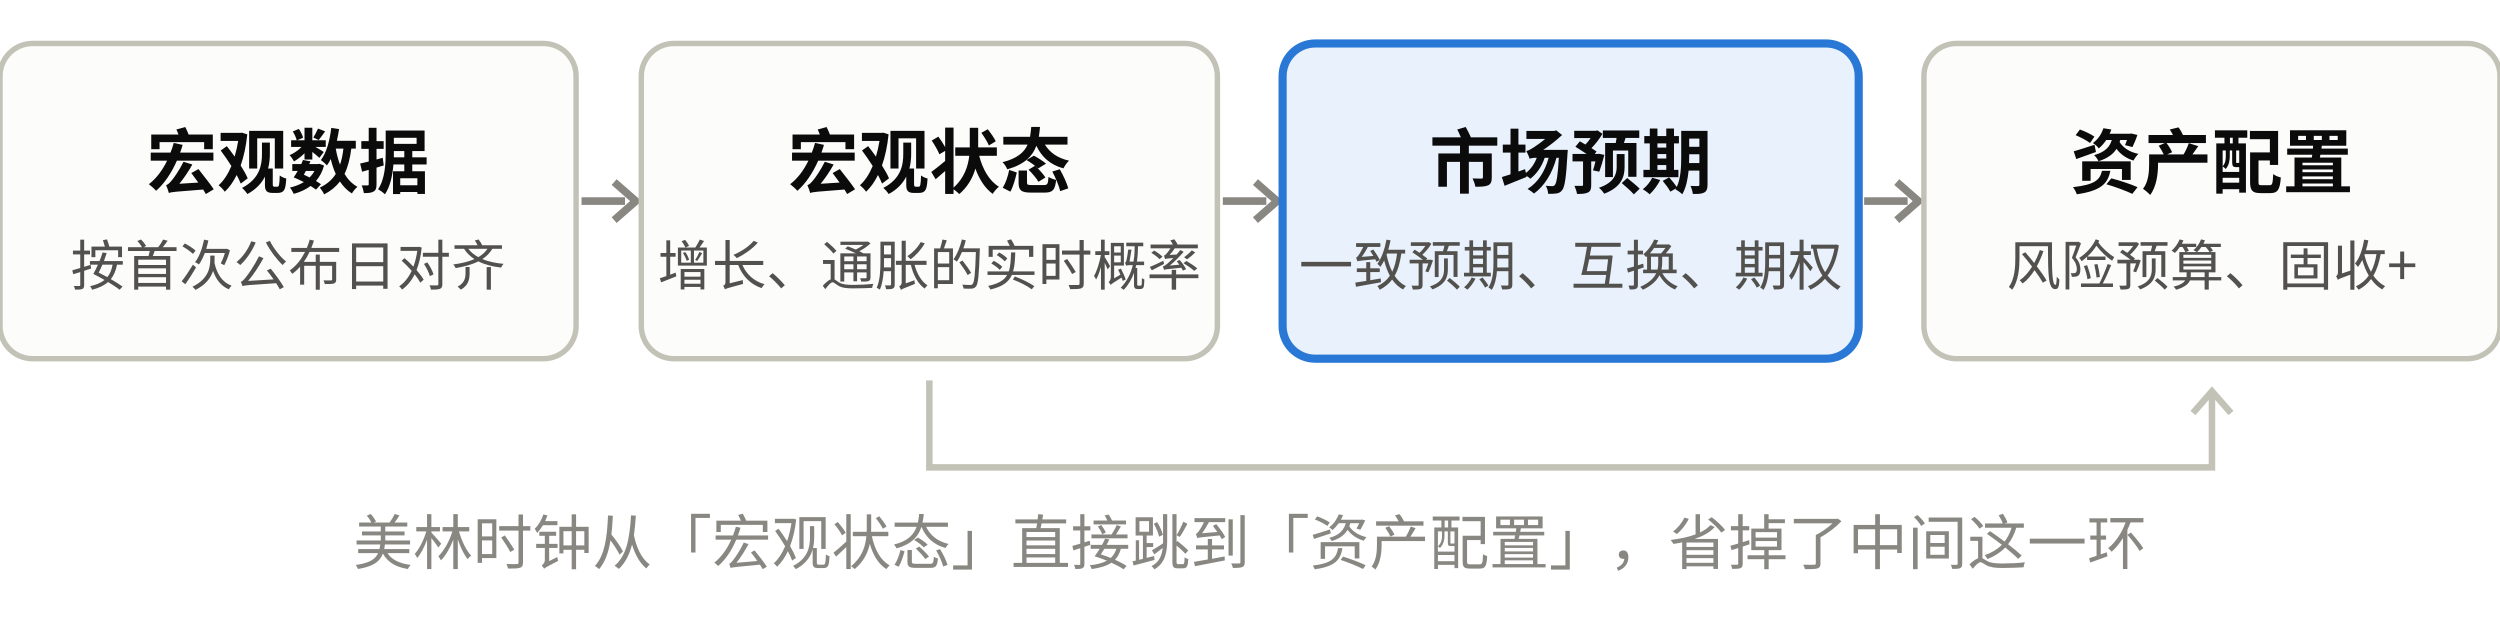
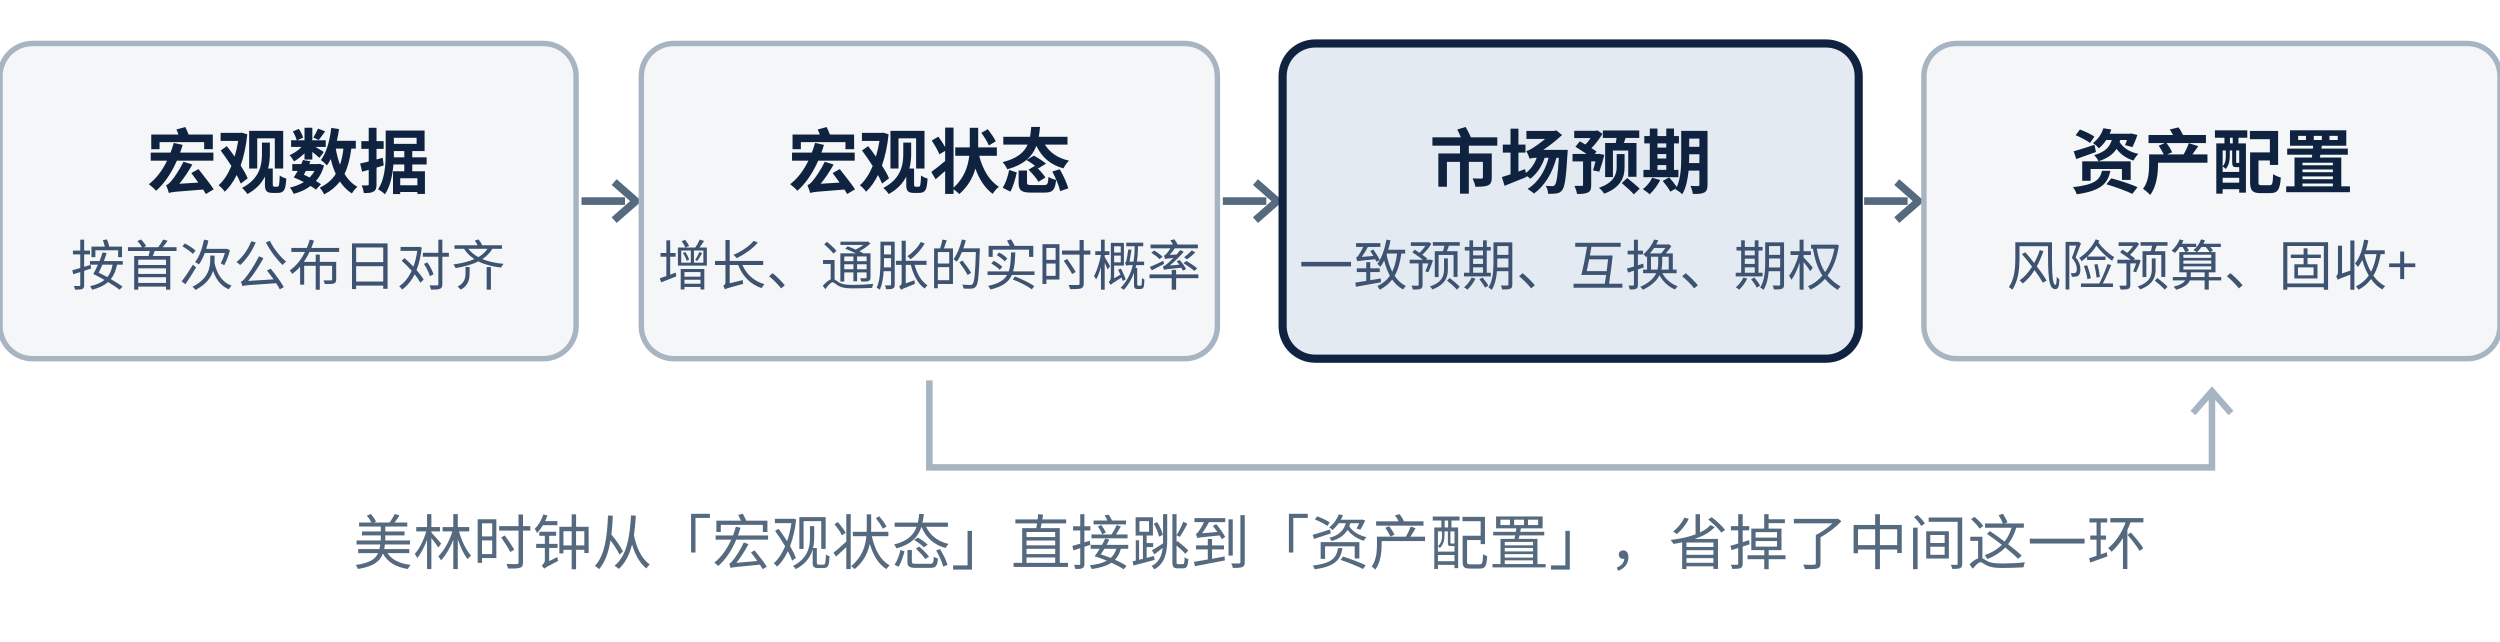
<svg xmlns="http://www.w3.org/2000/svg" class="vz" viewBox="0 0 460 118" role="img">
-   <style>.vz text{font-family:-apple-system,"PingFang SC","Hiragino Sans GB","Microsoft YaHei","Noto Sans CJK SC",sans-serif;fill:#0b0b0b;}.vz .t2{fill:#52514e;}.vz .t3{fill:#898781;}.vz .grid{stroke:#e1e0d9;stroke-width:1;}.vz .base{stroke:#c3c2b7;stroke-width:1;}</style>
-   <rect x="0.0" y="8" width="106.0" height="58" rx="6" fill="#fcfcfb" stroke="#c3c2b7" stroke-width="1" />
+   <style>.vz text{font-family:-apple-system,"PingFang SC","Hiragino Sans GB","Microsoft YaHei","Noto Sans CJK SC",sans-serif;fill:#0F2340;}.vz .t2{fill:#3D5371;}.vz .t3{fill:#55697F;}.vz .grid{stroke:#DDE3EA;stroke-width:1;}.vz .base{stroke:#A7B4C2;stroke-width:1;}</style>
+   <rect x="0.0" y="8" width="106.0" height="58" rx="6" fill="#F4F6F8" stroke="#A7B4C2" stroke-width="1" />
  <text x="53.0" y="30.0" font-size="13" text-anchor="middle" dominant-baseline="middle" font-weight="600">宏观数据</text>
  <text x="53.0" y="49.0" font-size="10" text-anchor="middle" dominant-baseline="middle" class="t2">按首次公布日对齐</text>
-   <path d="M107.0,37.0h8.0" stroke="#898781" stroke-width="1.4" />
-   <path d="M113.0,33.5l4,3.5l-4,3.5" fill="none" stroke="#898781" stroke-width="1.4" />
-   <rect x="118.0" y="8" width="106.0" height="58" rx="6" fill="#fcfcfb" stroke="#c3c2b7" stroke-width="1" />
+   <path d="M107.0,37.0h8.0" stroke="#55697F" stroke-width="1.4" />
+   <path d="M113.0,33.5l4,3.5l-4,3.5" fill="none" stroke="#55697F" stroke-width="1.4" />
+   <rect x="118.0" y="8" width="106.0" height="58" rx="6" fill="#F4F6F8" stroke="#A7B4C2" stroke-width="1" />
  <text x="171.0" y="30.0" font-size="13" text-anchor="middle" dominant-baseline="middle" font-weight="600">宏观状态</text>
  <text x="171.0" y="49.0" font-size="10" text-anchor="middle" dominant-baseline="middle" class="t2">增长、通胀的实时概率</text>
-   <path d="M225.0,37.0h8.0" stroke="#898781" stroke-width="1.4" />
-   <path d="M231.0,33.5l4,3.5l-4,3.5" fill="none" stroke="#898781" stroke-width="1.4" />
-   <rect x="236.0" y="8" width="106.0" height="58" rx="6" fill="#e8f1fc" stroke="#2a78d6" stroke-width="1.5" />
+   <path d="M225.0,37.0h8.0" stroke="#55697F" stroke-width="1.4" />
+   <path d="M231.0,33.5l4,3.5l-4,3.5" fill="none" stroke="#55697F" stroke-width="1.4" />
+   <rect x="236.0" y="8" width="106.0" height="58" rx="6" fill="#E3EAF2" stroke="#0F2340" stroke-width="1.5" />
  <text x="289.0" y="30.0" font-size="13" text-anchor="middle" dominant-baseline="middle" font-weight="600">市场预期</text>
  <text x="289.0" y="49.0" font-size="10" text-anchor="middle" dominant-baseline="middle" class="t2">一致预期、互换、期权</text>
-   <path d="M343.0,37.0h8.0" stroke="#898781" stroke-width="1.4" />
-   <path d="M349.0,33.5l4,3.5l-4,3.5" fill="none" stroke="#898781" stroke-width="1.4" />
-   <rect x="354.0" y="8" width="106.0" height="58" rx="6" fill="#fcfcfb" stroke="#c3c2b7" stroke-width="1" />
+   <path d="M343.0,37.0h8.0" stroke="#55697F" stroke-width="1.4" />
+   <path d="M349.0,33.5l4,3.5l-4,3.5" fill="none" stroke="#55697F" stroke-width="1.4" />
+   <rect x="354.0" y="8" width="106.0" height="58" rx="6" fill="#F4F6F8" stroke="#A7B4C2" stroke-width="1" />
  <text x="407.0" y="30.0" font-size="13" text-anchor="middle" dominant-baseline="middle" font-weight="600">资产配置</text>
  <text x="407.0" y="49.0" font-size="10" text-anchor="middle" dominant-baseline="middle" class="t2">风险预算、固收+</text>
-   <path d="M171.0,70V86H407.0V72" fill="none" stroke="#c3c2b7" stroke-width="1.2" />
-   <path d="M403.5,76l3.5,-4l3.5,4" fill="none" stroke="#c3c2b7" stroke-width="1.2" />
+   <path d="M171.0,70V86H407.0V72" fill="none" stroke="#A7B4C2" stroke-width="1.2" />
+   <path d="M403.5,76l3.5,-4l3.5,4" fill="none" stroke="#A7B4C2" stroke-width="1.2" />
  <text x="230.0" y="100.0" font-size="11" text-anchor="middle" dominant-baseline="middle" class="t3">美林时钟从「宏观状态」直接跳到「资产配置」，省掉了中间这一环</text>
</svg>
